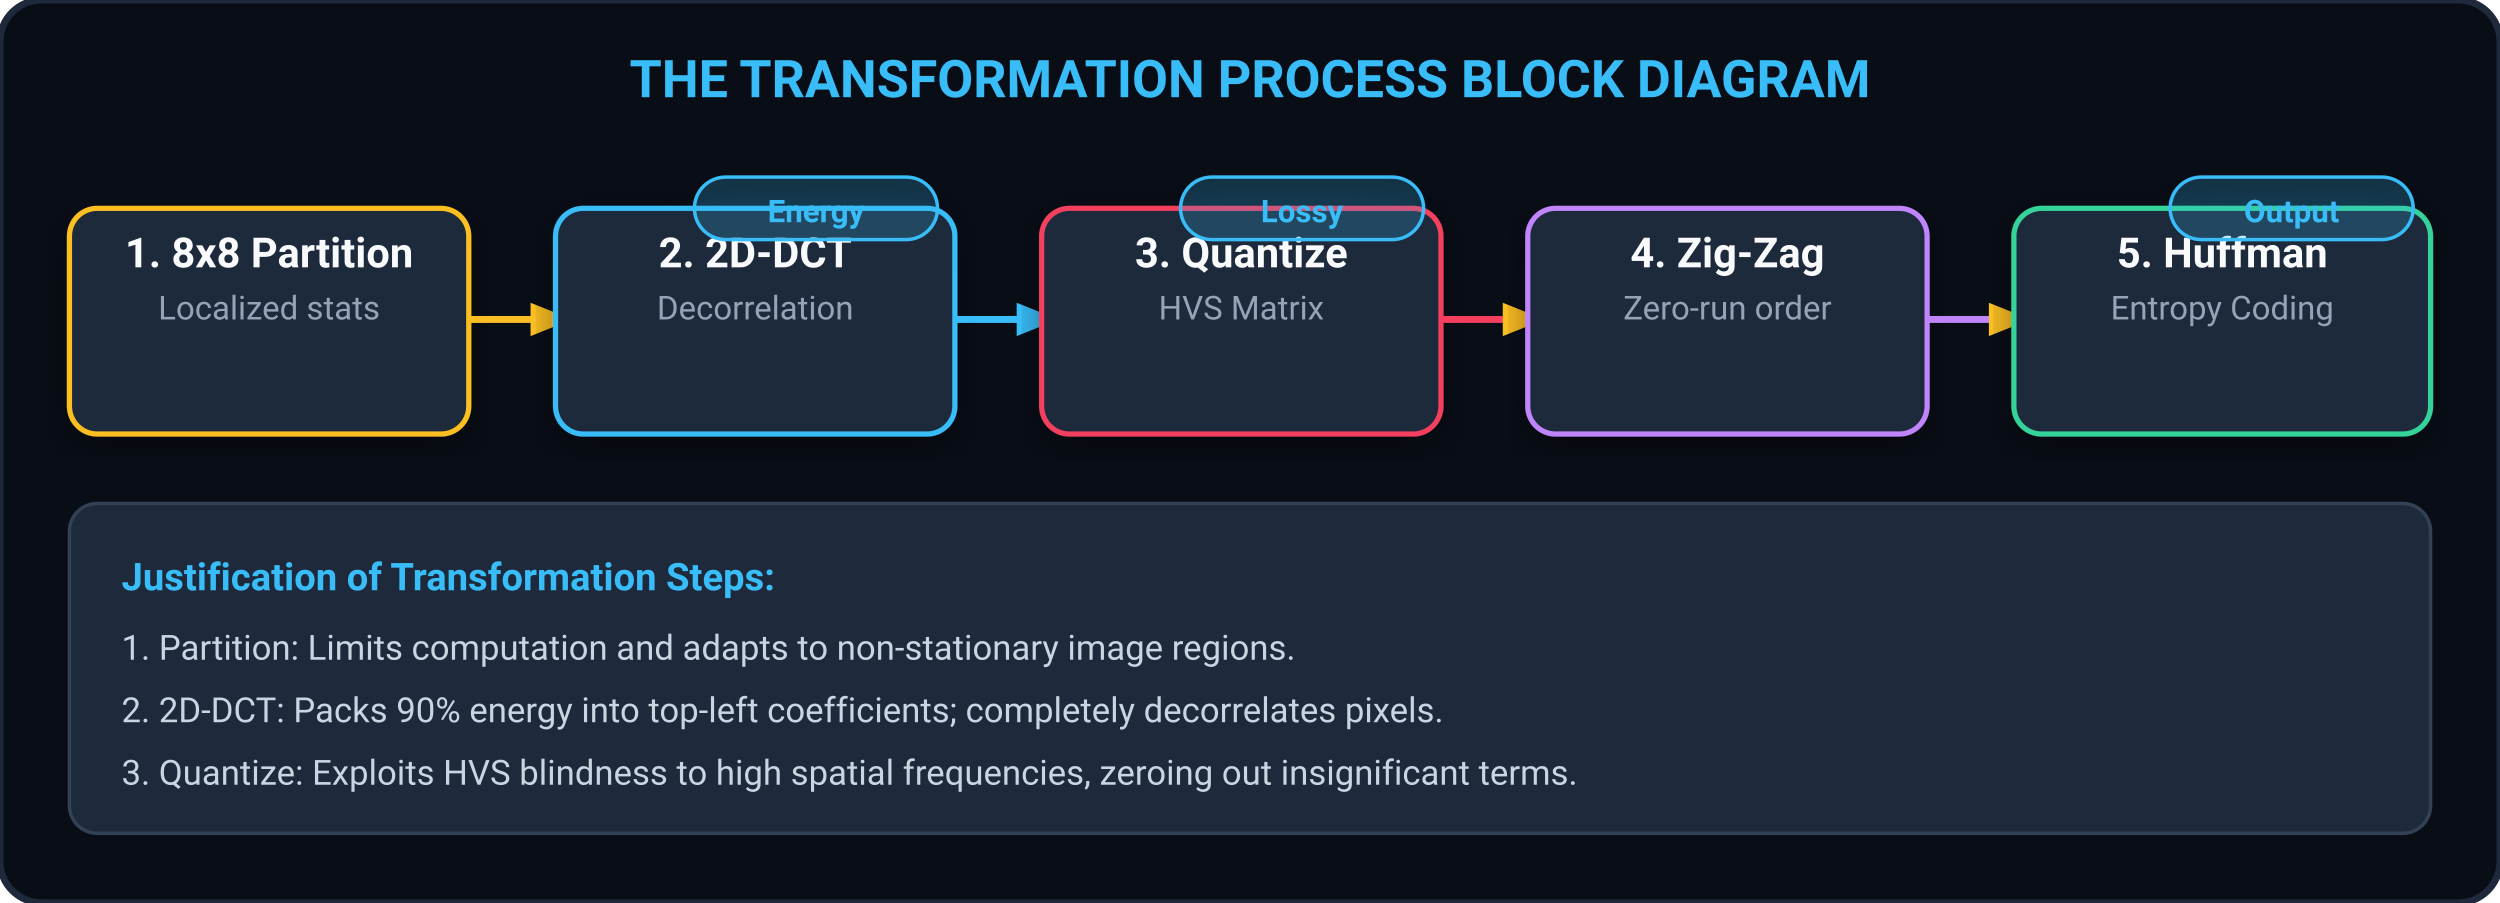
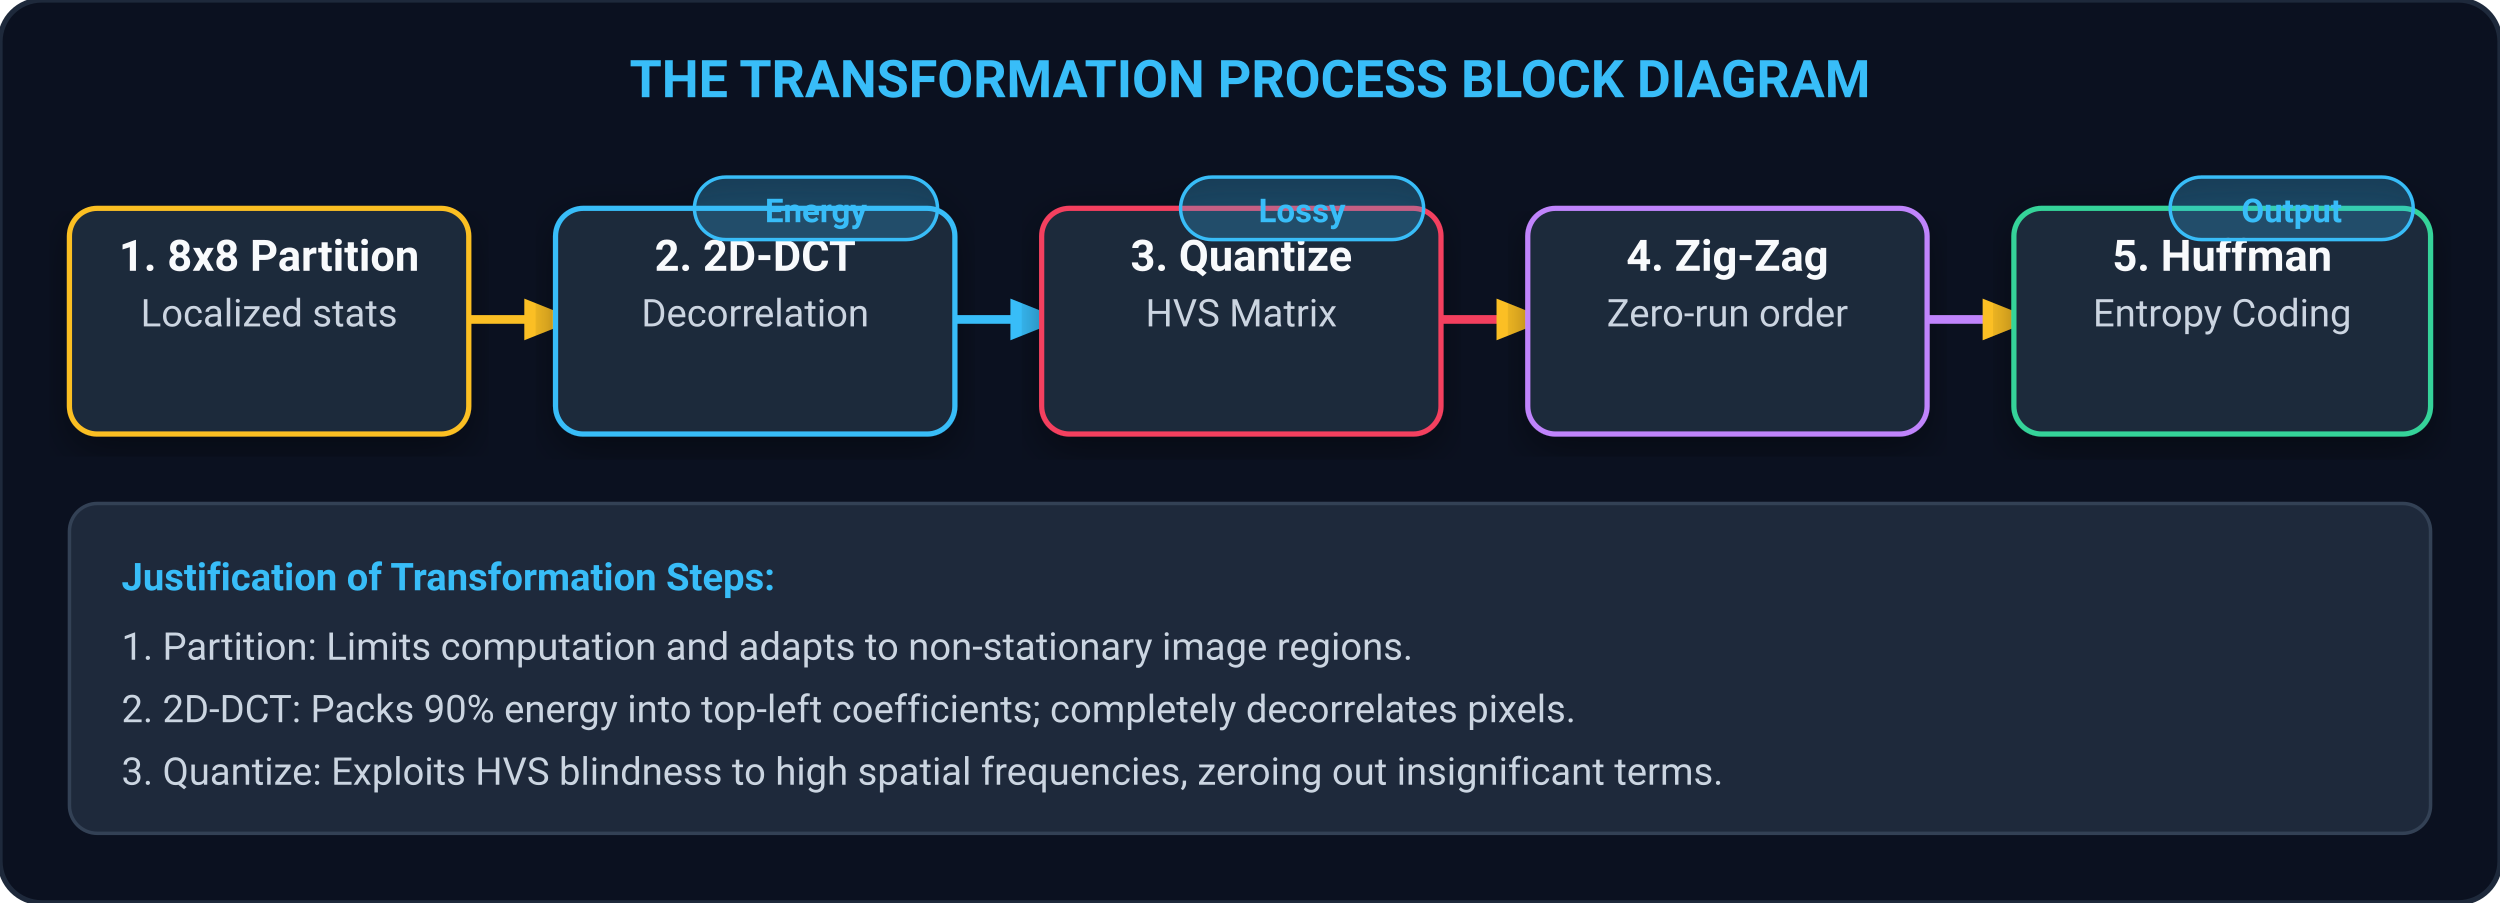
- <svg xmlns="http://www.w3.org/2000/svg" viewBox="0 0 720 260" width="100%" height="260" style="max-width: 720px; height: auto; display: block; margin: 0 auto; font-family: -apple-system, BlinkMacSystemFont, 'Segoe UI', Roboto, Helvetica, Arial, sans-serif;">
+ <svg xmlns="http://www.w3.org/2000/svg" viewBox="0 0 720 260" width="100%" height="auto" class="flowchart-svg" style="max-width: 720px; min-width: 580px; height: auto; display: block; margin: 0 auto; font-family: -apple-system, BlinkMacSystemFont, 'Segoe UI', Roboto, Helvetica, Arial, sans-serif;">
  <defs>
    <linearGradient id="gradCard" x1="0%" y1="0%" x2="100%" y2="100%">
      <stop offset="0%" stop-color="#1e293b" />
      <stop offset="100%" stop-color="#0f172a" />
    </linearGradient>
    <linearGradient id="gradCyan" x1="0%" y1="0%" x2="100%" y2="100%">
      <stop offset="0%" stop-color="#38bdf8" />
      <stop offset="100%" stop-color="#0284c7" />
    </linearGradient>
    <linearGradient id="gradEmerald" x1="0%" y1="0%" x2="100%" y2="100%">
      <stop offset="0%" stop-color="#34d399" />
      <stop offset="100%" stop-color="#059669" />
    </linearGradient>
    <linearGradient id="gradAmber" x1="0%" y1="0%" x2="100%" y2="100%">
      <stop offset="0%" stop-color="#fbbf24" />
      <stop offset="100%" stop-color="#d97706" />
    </linearGradient>
    <linearGradient id="gradPurple" x1="0%" y1="0%" x2="100%" y2="100%">
      <stop offset="0%" stop-color="#c084fc" />
      <stop offset="100%" stop-color="#9333ea" />
    </linearGradient>
    <linearGradient id="gradRose" x1="0%" y1="0%" x2="100%" y2="100%">
      <stop offset="0%" stop-color="#fb7185" />
      <stop offset="100%" stop-color="#e11d48" />
    </linearGradient>
    <filter id="shadow" x="-5%" y="-5%" width="110%" height="115%">
      <feDropShadow dx="0" dy="4" stdDeviation="6" flood-color="#000000" flood-opacity="0.4" />
    </filter>
    <marker id="arrCyan" viewBox="0 0 10 10" refX="6" refY="5" markerWidth="6" markerHeight="6" orient="auto-start-reverse">
      <path d="M 0 1 L 10 5 L 0 9 z" fill="#38bdf8" />
    </marker>
    <marker id="arrEmerald" viewBox="0 0 10 10" refX="6" refY="5" markerWidth="6" markerHeight="6" orient="auto-start-reverse">
      <path d="M 0 1 L 10 5 L 0 9 z" fill="#34d399" />
    </marker>
    <marker id="arrAmber" viewBox="0 0 10 10" refX="6" refY="5" markerWidth="6" markerHeight="6" orient="auto-start-reverse">
      <path d="M 0 1 L 10 5 L 0 9 z" fill="#fbbf24" />
    </marker>
  </defs>
-   <rect width="720" height="260" rx="12" fill="#090d16" stroke="#1e293b" stroke-width="2" />
+   <rect width="720" height="260" rx="12" fill="#0b1120" stroke="#1e293b" stroke-width="1.5" />
  <text x="360" y="28" font-size="15" font-weight="bold" fill="#38bdf8" text-anchor="middle">THE TRANSFORMATION PROCESS BLOCK DIAGRAM</text>
  <g filter="url(#shadow)">
    <rect x="20" y="60" width="115" height="65" rx="8" fill="#1e293b" stroke="#fbbf24" stroke-width="1.5" />
-     <text x="77.5" y="77" font-size="12" font-weight="bold" fill="#f8fafc" text-anchor="middle">1. 8x8 Partition</text>
-     <text font-size="9.5" fill="#94a3b8" text-anchor="middle">
-       <tspan x="77.5" y="92">Localized stats</tspan>
+     <text x="77.5" y="78" font-size="12.5" font-weight="700" fill="#f8fafc" text-anchor="middle">1. 8x8 Partition</text>
+     <text font-size="11" fill="#cbd5e1" text-anchor="middle">
+       <tspan x="77.5" y="94">Localized stats</tspan>
    </text>
  </g>
-   <line x1="135" y1="92" x2="160" y2="92" stroke="#fbbf24" stroke-width="2" marker-end="url(#arrAmber)" />
+   <line x1="135" y1="92" x2="160" y2="92" stroke="#fbbf24" stroke-width="2.5" marker-end="url(#arrAmber)" />
  <g filter="url(#shadow)">
    <rect x="160" y="60" width="115" height="65" rx="8" fill="#1e293b" stroke="#38bdf8" stroke-width="1.5" />
-     <text x="217.5" y="77" font-size="12" font-weight="bold" fill="#f8fafc" text-anchor="middle">2. 2D-DCT</text>
-     <text font-size="9.5" fill="#94a3b8" text-anchor="middle">
-       <tspan x="217.5" y="92">Decorrelation</tspan>
+     <text x="217.5" y="78" font-size="12.5" font-weight="700" fill="#f8fafc" text-anchor="middle">2. 2D-DCT</text>
+     <text font-size="11" fill="#cbd5e1" text-anchor="middle">
+       <tspan x="217.5" y="94">Decorrelation</tspan>
    </text>
-     <rect x="200" y="51" width="70" height="18" rx="9" fill="#38bdf8" fill-opacity="0.2" stroke="#38bdf8" stroke-width="1" />
-     <text x="235" y="64" font-size="9" font-weight="bold" fill="#38bdf8" text-anchor="middle">Energy</text>
+     <rect x="200" y="51" width="70" height="18" rx="9" fill="#38bdf8" fill-opacity="0.25" stroke="#38bdf8" stroke-width="1" />
+     <text x="235" y="64" font-size="9.5" font-weight="700" fill="#38bdf8" text-anchor="middle">Energy</text>
  </g>
-   <line x1="275" y1="92" x2="300" y2="92" stroke="#38bdf8" stroke-width="2" marker-end="url(#arrCyan)" />
+   <line x1="275" y1="92" x2="300" y2="92" stroke="#38bdf8" stroke-width="2.5" marker-end="url(#arrCyan)" />
  <g filter="url(#shadow)">
    <rect x="300" y="60" width="115" height="65" rx="8" fill="#1e293b" stroke="#f43f5e" stroke-width="1.5" />
-     <text x="357.5" y="77" font-size="12" font-weight="bold" fill="#f8fafc" text-anchor="middle">3. Quantize</text>
-     <text font-size="9.5" fill="#94a3b8" text-anchor="middle">
-       <tspan x="357.5" y="92">HVS Matrix</tspan>
+     <text x="357.5" y="78" font-size="12.5" font-weight="700" fill="#f8fafc" text-anchor="middle">3. Quantize</text>
+     <text font-size="11" fill="#cbd5e1" text-anchor="middle">
+       <tspan x="357.5" y="94">HVS Matrix</tspan>
    </text>
-     <rect x="340" y="51" width="70" height="18" rx="9" fill="#38bdf8" fill-opacity="0.2" stroke="#38bdf8" stroke-width="1" />
-     <text x="375" y="64" font-size="9" font-weight="bold" fill="#38bdf8" text-anchor="middle">Lossy</text>
+     <rect x="340" y="51" width="70" height="18" rx="9" fill="#38bdf8" fill-opacity="0.25" stroke="#38bdf8" stroke-width="1" />
+     <text x="375" y="64" font-size="9.5" font-weight="700" fill="#38bdf8" text-anchor="middle">Lossy</text>
  </g>
-   <line x1="415" y1="92" x2="440" y2="92" stroke="#f43f5e" stroke-width="2" marker-end="url(#arrAmber)" />
+   <line x1="415" y1="92" x2="440" y2="92" stroke="#f43f5e" stroke-width="2.5" marker-end="url(#arrAmber)" />
  <g filter="url(#shadow)">
    <rect x="440" y="60" width="115" height="65" rx="8" fill="#1e293b" stroke="#c084fc" stroke-width="1.5" />
-     <text x="497.5" y="77" font-size="12" font-weight="bold" fill="#f8fafc" text-anchor="middle">4. Zig-Zag</text>
-     <text font-size="9.5" fill="#94a3b8" text-anchor="middle">
-       <tspan x="497.5" y="92">Zero-run order</tspan>
+     <text x="497.5" y="78" font-size="12.5" font-weight="700" fill="#f8fafc" text-anchor="middle">4. Zig-Zag</text>
+     <text font-size="11" fill="#cbd5e1" text-anchor="middle">
+       <tspan x="497.5" y="94">Zero-run order</tspan>
    </text>
  </g>
-   <line x1="555" y1="92" x2="580" y2="92" stroke="#c084fc" stroke-width="2" marker-end="url(#arrAmber)" />
+   <line x1="555" y1="92" x2="580" y2="92" stroke="#c084fc" stroke-width="2.5" marker-end="url(#arrAmber)" />
  <g filter="url(#shadow)">
    <rect x="580" y="60" width="120" height="65" rx="8" fill="#1e293b" stroke="#34d399" stroke-width="1.5" />
-     <text x="640.0" y="77" font-size="12" font-weight="bold" fill="#f8fafc" text-anchor="middle">5. Huffman</text>
-     <text font-size="9.5" fill="#94a3b8" text-anchor="middle">
-       <tspan x="640.0" y="92">Entropy Coding</tspan>
+     <text x="640.0" y="78" font-size="12.5" font-weight="700" fill="#f8fafc" text-anchor="middle">5. Huffman</text>
+     <text font-size="11" fill="#cbd5e1" text-anchor="middle">
+       <tspan x="640.0" y="94">Entropy Coding</tspan>
    </text>
-     <rect x="625" y="51" width="70" height="18" rx="9" fill="#38bdf8" fill-opacity="0.2" stroke="#38bdf8" stroke-width="1" />
-     <text x="660" y="64" font-size="9" font-weight="bold" fill="#38bdf8" text-anchor="middle">Output</text>
+     <rect x="625" y="51" width="70" height="18" rx="9" fill="#38bdf8" fill-opacity="0.25" stroke="#38bdf8" stroke-width="1" />
+     <text x="660" y="64" font-size="9.5" font-weight="700" fill="#38bdf8" text-anchor="middle">Output</text>
  </g>
  <rect x="20" y="145" width="680" height="95" rx="8" fill="#1e293b" stroke="#334155" />
  <text x="35" y="170" font-size="11" font-weight="bold" fill="#38bdf8">Justification of Transformation Steps:</text>
-   <text x="35" y="190" font-size="10" fill="#cbd5e1">1. Partition: Limits computation and adapts to non-stationary image regions.</text>
-   <text x="35" y="208" font-size="10" fill="#cbd5e1">2. 2D-DCT: Packs 90% energy into top-left coefficients; completely decorrelates pixels.</text>
-   <text x="35" y="226" font-size="10" fill="#cbd5e1">3. Quantize: Exploits HVS blindness to high spatial frequencies, zeroing out insignificant terms.</text>
+   <text x="35" y="190" font-size="11" fill="#cbd5e1">1. Partition: Limits computation and adapts to non-stationary image regions.</text>
+   <text x="35" y="208" font-size="11" fill="#cbd5e1">2. 2D-DCT: Packs 90% energy into top-left coefficients; completely decorrelates pixels.</text>
+   <text x="35" y="226" font-size="11" fill="#cbd5e1">3. Quantize: Exploits HVS blindness to high spatial frequencies, zeroing out insignificant terms.</text>
</svg>
